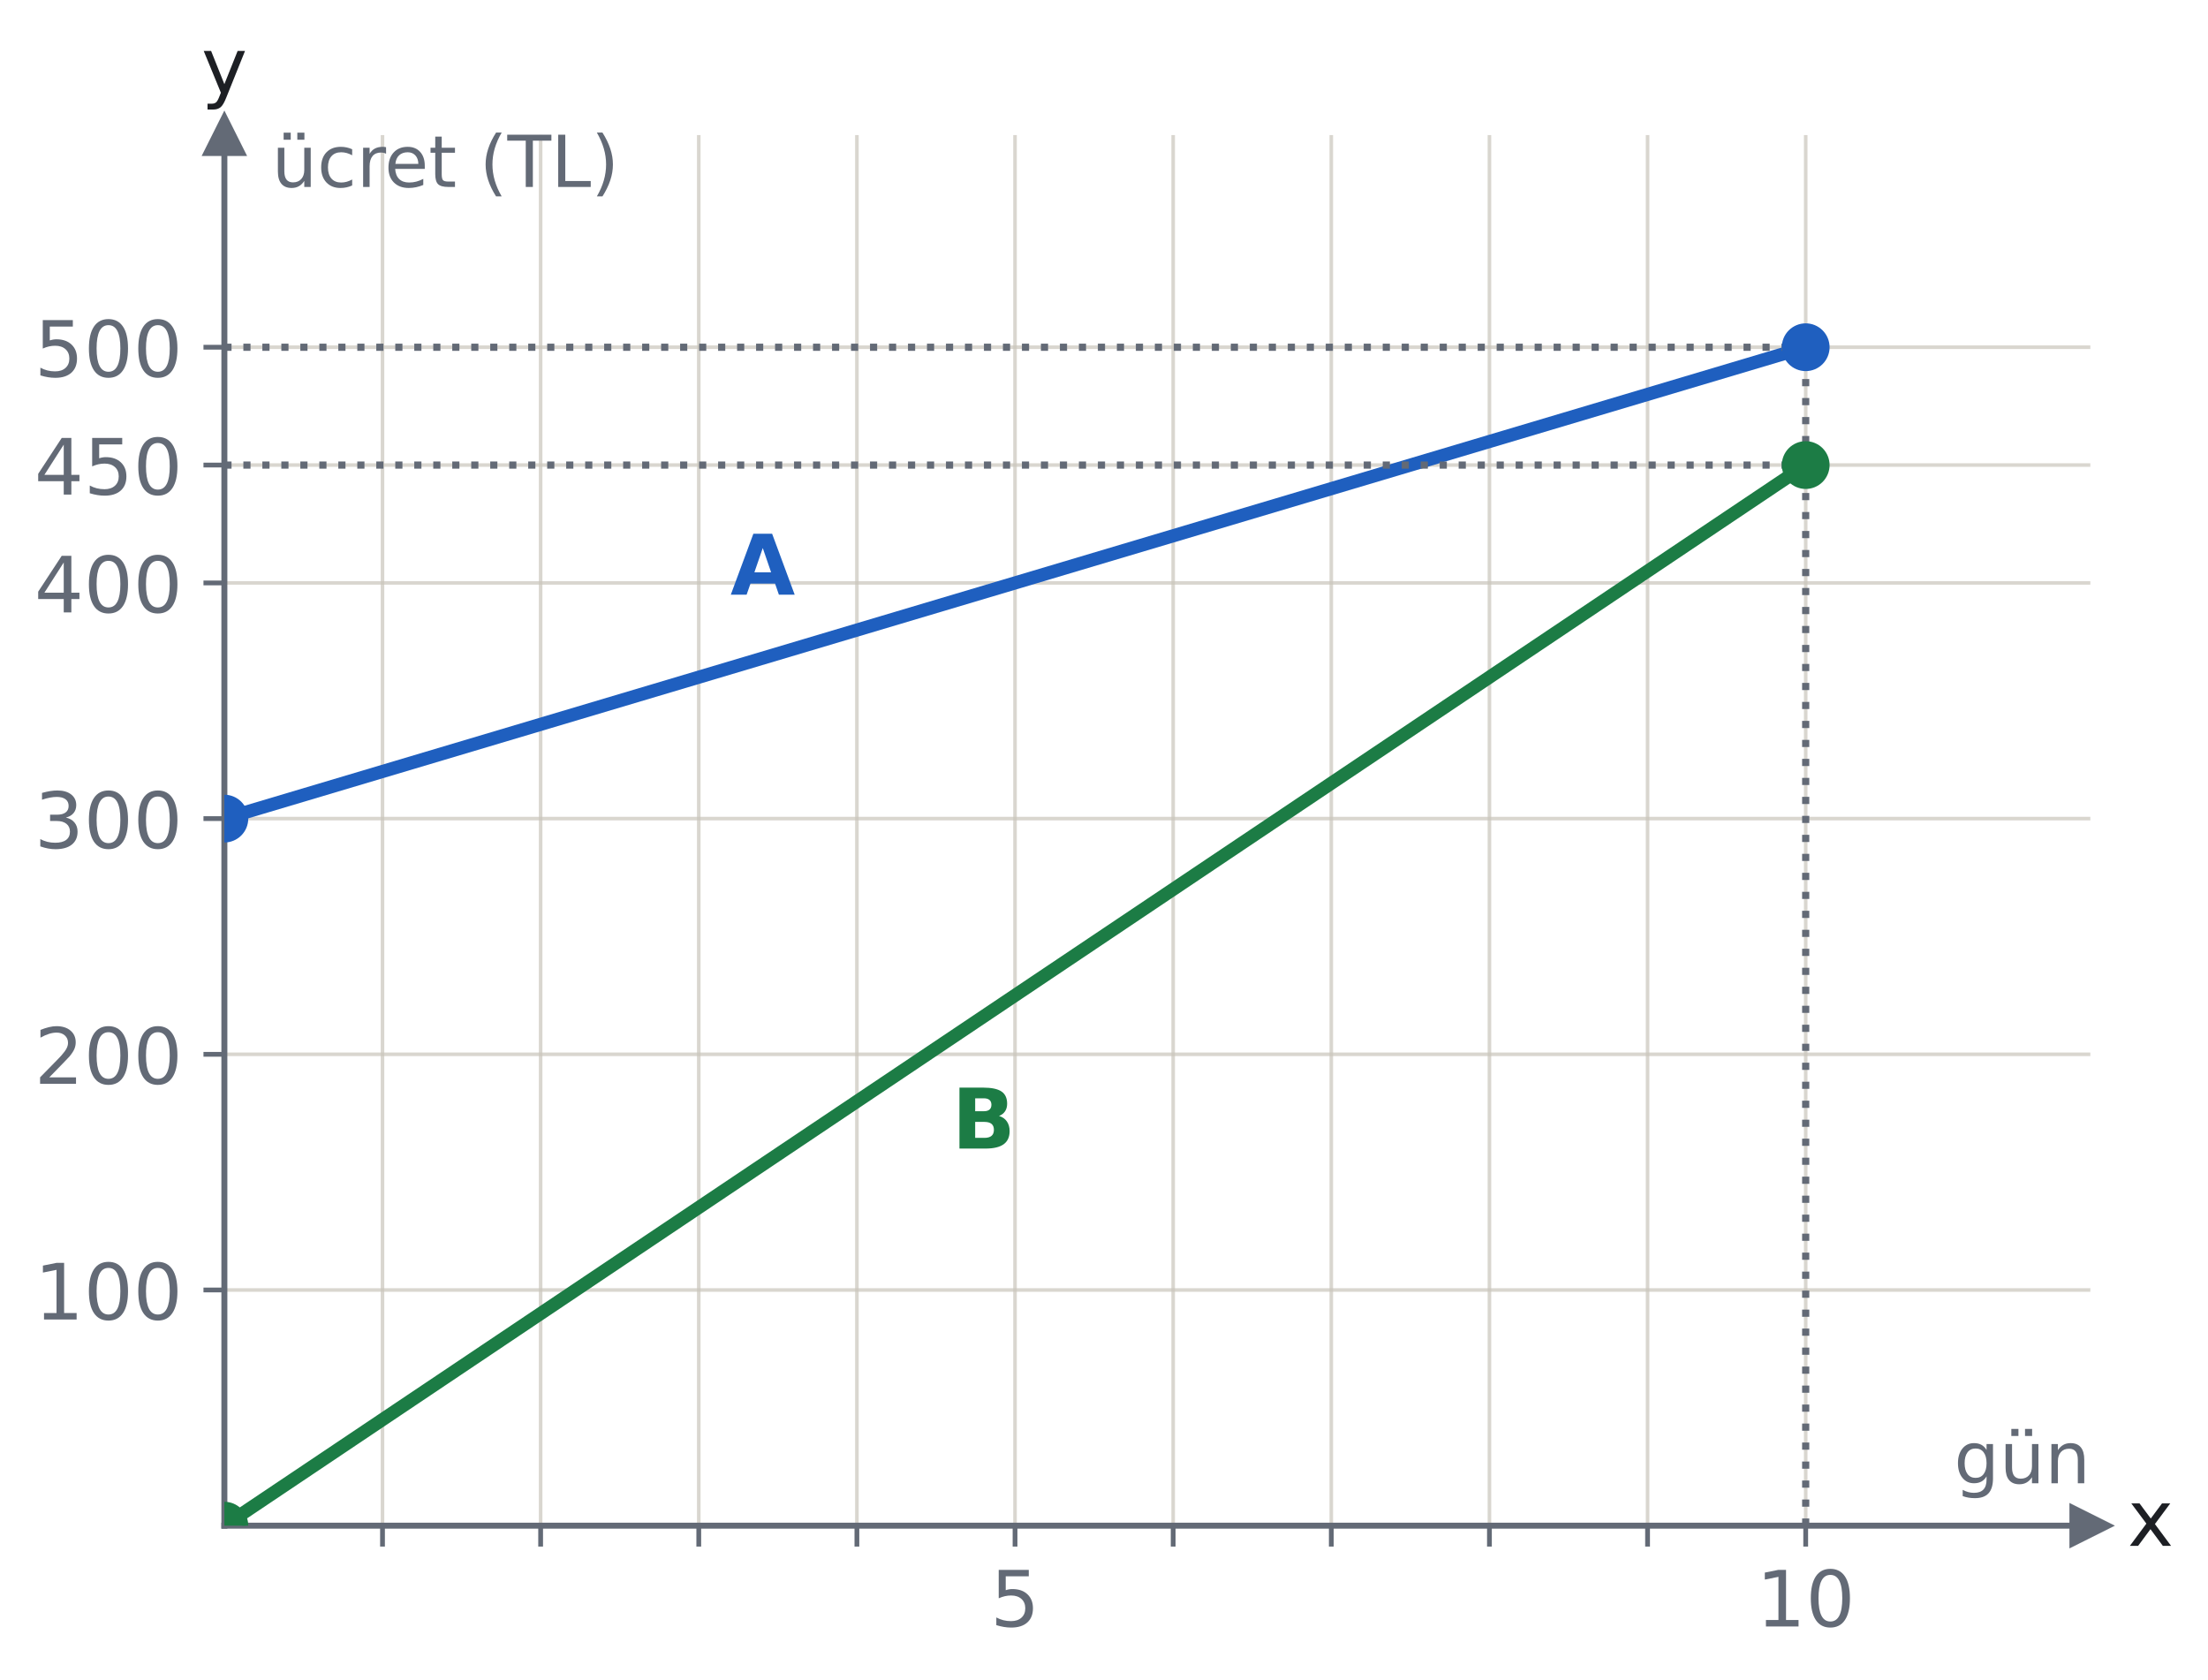
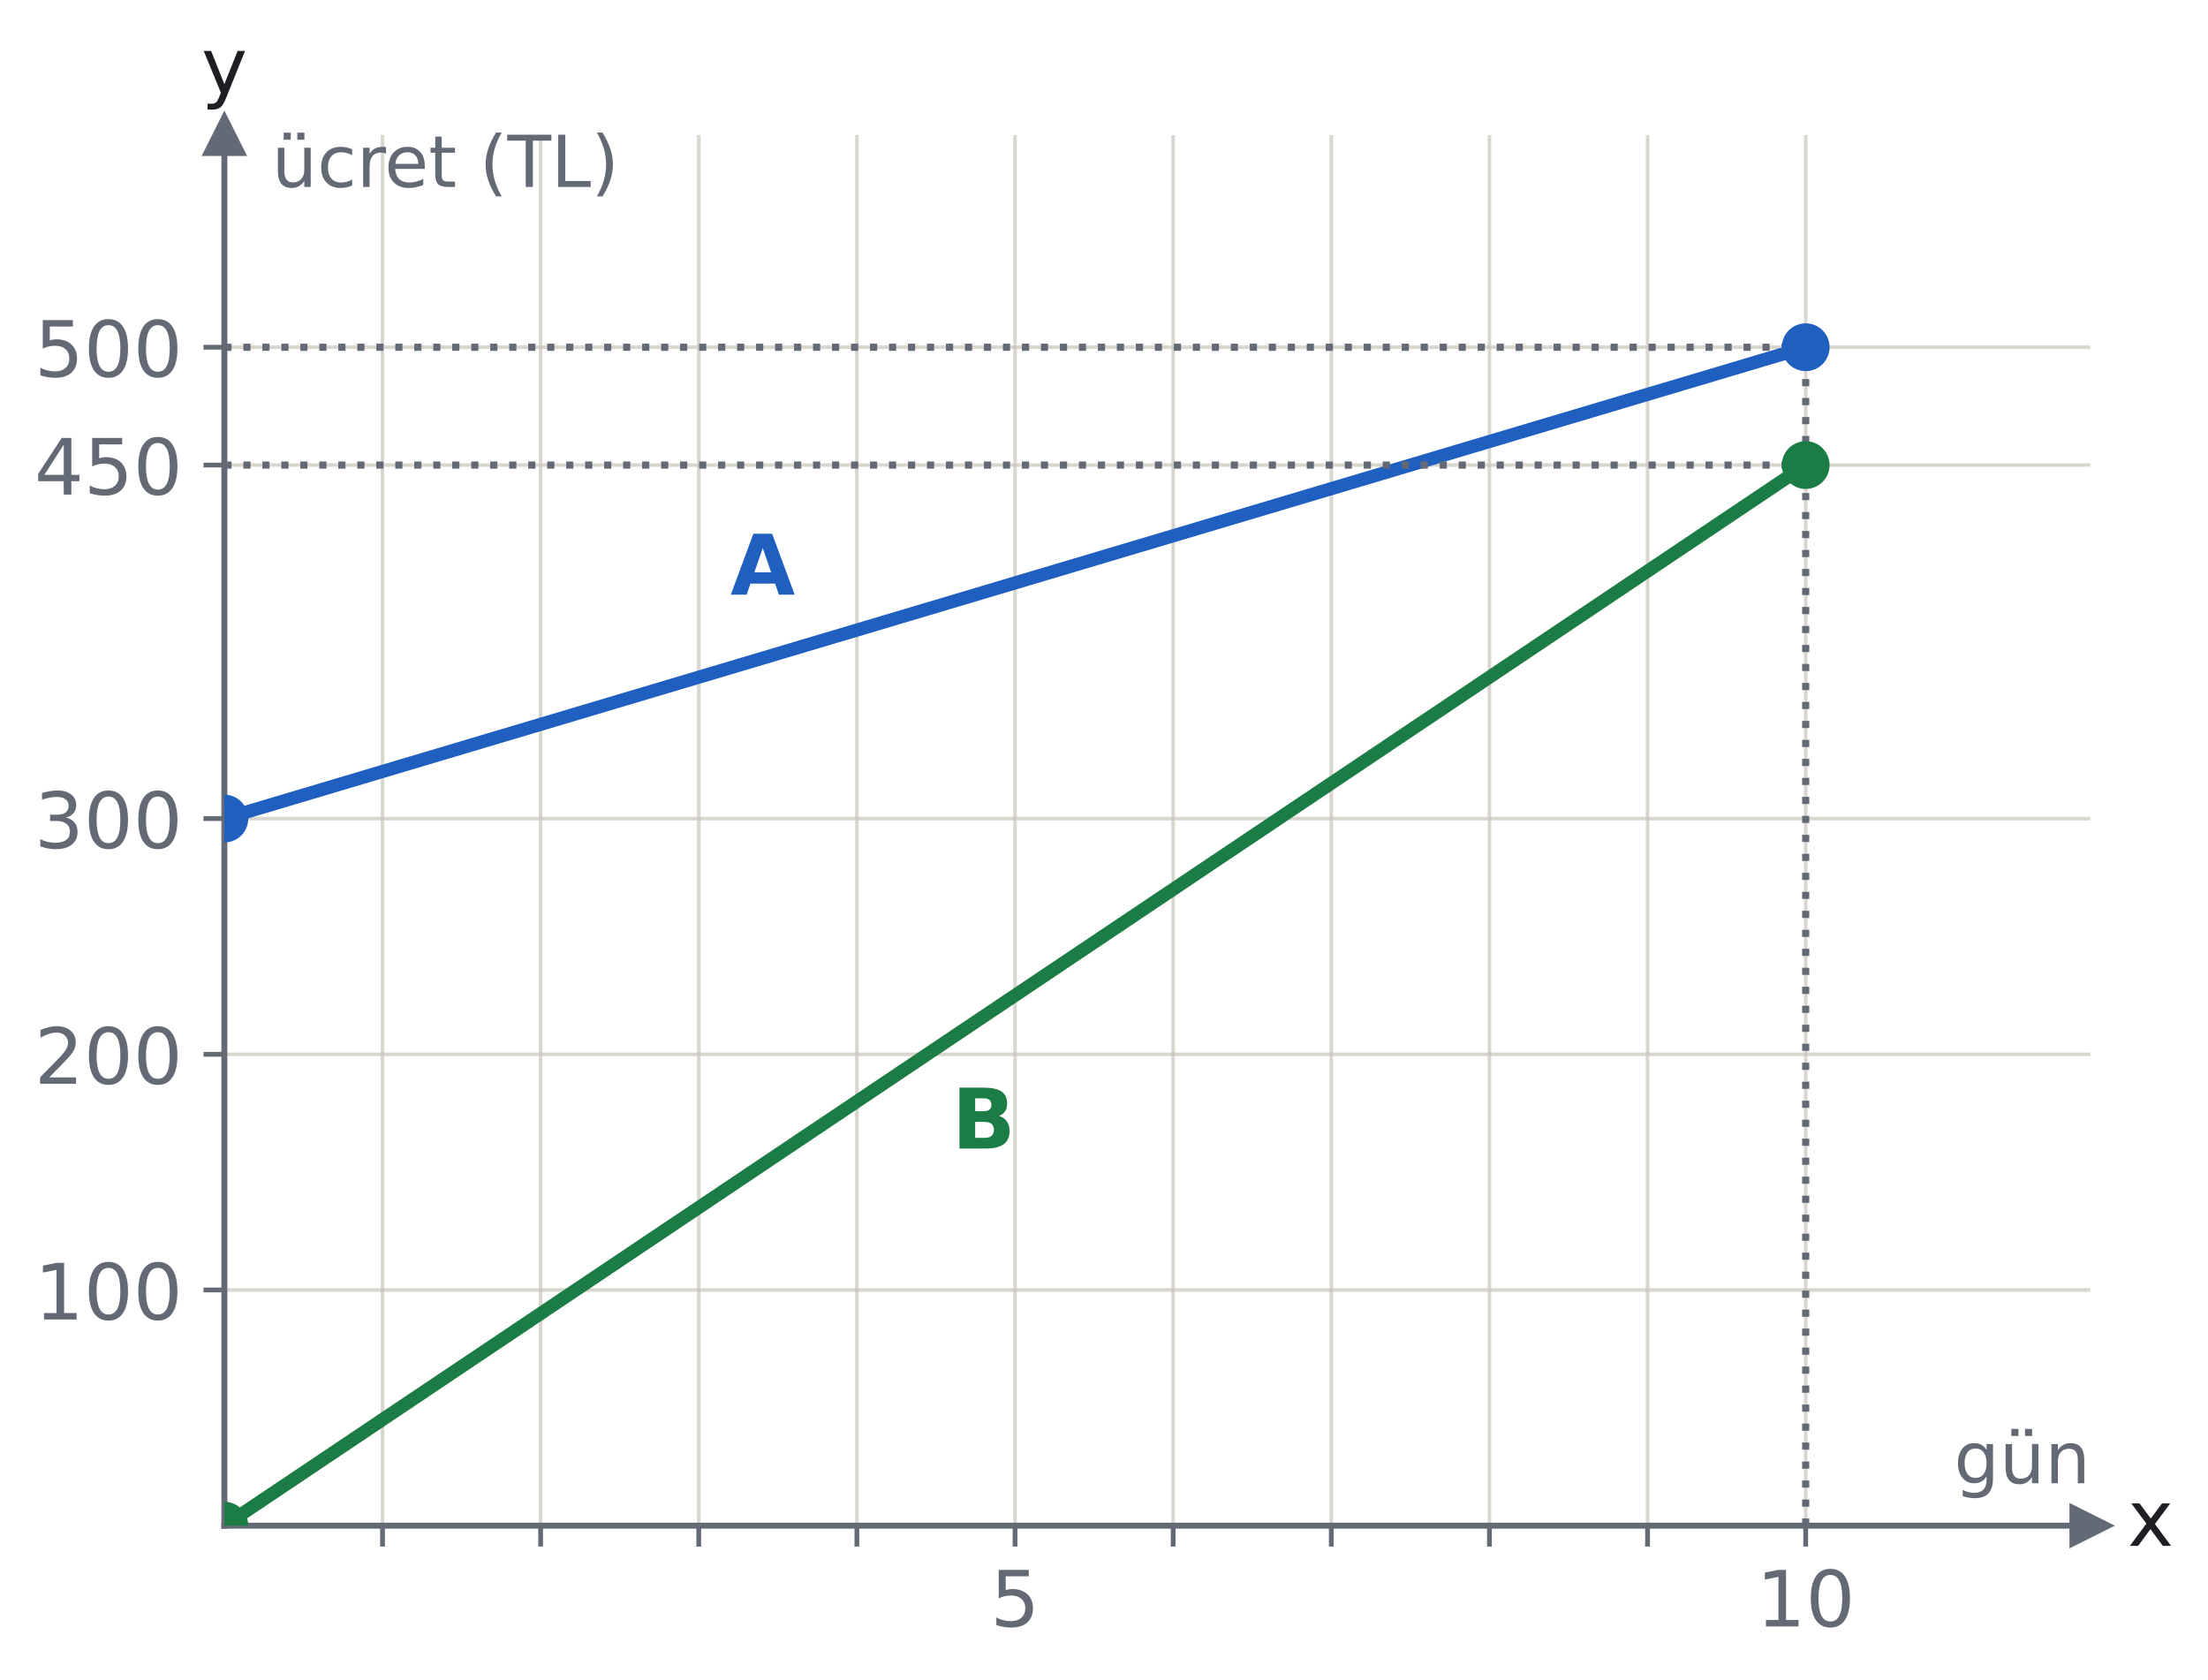
<svg xmlns="http://www.w3.org/2000/svg" xmlns:xlink="http://www.w3.org/1999/xlink" width="369.758pt" height="281.23pt" viewBox="0 0 369.758 281.23" version="1.1">
  <defs>
    <style type="text/css">*{stroke-linejoin: round; stroke-linecap: butt}</style>
  </defs>
  <g id="figure_1">
    <g id="patch_1">
      <path d="M 0 281.23  L 369.758 281.23  L 369.758 0  L 0 0  L 0 281.23  z " style="fill: none" />
    </g>
    <g id="axes_1">
      <g id="patch_2">
        <path d="M 37.574 255.47  L 350.054 255.47  L 350.054 22.622  L 37.574 22.622  L 37.574 255.47  z " style="fill: none" />
      </g>
      <g id="matplotlib.axis_1">
        <g id="xtick_1">
          <g id="line2d_1">
-             <path d="M 64.055 255.47  L 64.055 22.622  " clip-path="url(#p032a266c01)" style="fill: none; stroke: #c9c5bb; stroke-opacity: 0.7; stroke-width: 0.6; stroke-linecap: square" />
+             <path d="M 64.055 255.47  L 64.055 22.622  " clip-path="url(#p04662d0e5b)" style="fill: none; stroke: #c9c5bb; stroke-opacity: 0.7; stroke-width: 0.6; stroke-linecap: square" />
          </g>
          <g id="line2d_2">
            <defs>
-               <path id="mb844040882" d="M 0 0  L 0 3.5  " style="stroke: #636a76; stroke-width: 0.8" />
+               <path id="m82d783a732" d="M 0 0  L 0 3.5  " style="stroke: #636a76; stroke-width: 0.8" />
            </defs>
            <g>
-               <use xlink:href="#mb844040882" x="64.055" y="255.47" style="fill: #636a76; stroke: #636a76; stroke-width: 0.8" />
+               <use xlink:href="#m82d783a732" x="64.055" y="255.47" style="fill: #636a76; stroke: #636a76; stroke-width: 0.8" />
            </g>
          </g>
        </g>
        <g id="xtick_2">
          <g id="line2d_3">
-             <path d="M 90.536 255.47  L 90.536 22.622  " clip-path="url(#p032a266c01)" style="fill: none; stroke: #c9c5bb; stroke-opacity: 0.7; stroke-width: 0.6; stroke-linecap: square" />
+             <path d="M 90.536 255.47  L 90.536 22.622  " clip-path="url(#p04662d0e5b)" style="fill: none; stroke: #c9c5bb; stroke-opacity: 0.7; stroke-width: 0.6; stroke-linecap: square" />
          </g>
          <g id="line2d_4">
            <g>
-               <use xlink:href="#mb844040882" x="90.536" y="255.47" style="fill: #636a76; stroke: #636a76; stroke-width: 0.8" />
+               <use xlink:href="#m82d783a732" x="90.536" y="255.47" style="fill: #636a76; stroke: #636a76; stroke-width: 0.8" />
            </g>
          </g>
        </g>
        <g id="xtick_3">
          <g id="line2d_5">
-             <path d="M 117.018 255.47  L 117.018 22.622  " clip-path="url(#p032a266c01)" style="fill: none; stroke: #c9c5bb; stroke-opacity: 0.7; stroke-width: 0.6; stroke-linecap: square" />
+             <path d="M 117.018 255.47  L 117.018 22.622  " clip-path="url(#p04662d0e5b)" style="fill: none; stroke: #c9c5bb; stroke-opacity: 0.7; stroke-width: 0.6; stroke-linecap: square" />
          </g>
          <g id="line2d_6">
            <g>
-               <use xlink:href="#mb844040882" x="117.018" y="255.47" style="fill: #636a76; stroke: #636a76; stroke-width: 0.8" />
+               <use xlink:href="#m82d783a732" x="117.018" y="255.47" style="fill: #636a76; stroke: #636a76; stroke-width: 0.8" />
            </g>
          </g>
        </g>
        <g id="xtick_4">
          <g id="line2d_7">
-             <path d="M 143.499 255.47  L 143.499 22.622  " clip-path="url(#p032a266c01)" style="fill: none; stroke: #c9c5bb; stroke-opacity: 0.7; stroke-width: 0.6; stroke-linecap: square" />
+             <path d="M 143.499 255.47  L 143.499 22.622  " clip-path="url(#p04662d0e5b)" style="fill: none; stroke: #c9c5bb; stroke-opacity: 0.7; stroke-width: 0.6; stroke-linecap: square" />
          </g>
          <g id="line2d_8">
            <g>
-               <use xlink:href="#mb844040882" x="143.499" y="255.47" style="fill: #636a76; stroke: #636a76; stroke-width: 0.8" />
+               <use xlink:href="#m82d783a732" x="143.499" y="255.47" style="fill: #636a76; stroke: #636a76; stroke-width: 0.8" />
            </g>
          </g>
        </g>
        <g id="xtick_5">
          <g id="line2d_9">
-             <path d="M 169.981 255.47  L 169.981 22.622  " clip-path="url(#p032a266c01)" style="fill: none; stroke: #c9c5bb; stroke-opacity: 0.7; stroke-width: 0.6; stroke-linecap: square" />
+             <path d="M 169.981 255.47  L 169.981 22.622  " clip-path="url(#p04662d0e5b)" style="fill: none; stroke: #c9c5bb; stroke-opacity: 0.7; stroke-width: 0.6; stroke-linecap: square" />
          </g>
          <g id="line2d_10">
            <g>
-               <use xlink:href="#mb844040882" x="169.981" y="255.47" style="fill: #636a76; stroke: #636a76; stroke-width: 0.8" />
+               <use xlink:href="#m82d783a732" x="169.981" y="255.47" style="fill: #636a76; stroke: #636a76; stroke-width: 0.8" />
            </g>
          </g>
          <g id="text_1">
            <g style="fill: #636a76" transform="translate(165.8449 272.3473) scale(0.13 -0.13)">
              <defs>
                <path id="DejaVuSans-18" d="M 691 4666  L 3169 4666  L 3169 4134  L 1269 4134  L 1269 2991  Q 1406 3038 1543 3061  Q 1681 3084 1819 3084  Q 2600 3084 3056 2656  Q 3513 2228 3513 1497  Q 3513 744 3044 326  Q 2575 -91 1722 -91  Q 1428 -91 1123 -41  Q 819 9 494 109  L 494 744  Q 775 591 1075 516  Q 1375 441 1709 441  Q 2250 441 2565 725  Q 2881 1009 2881 1497  Q 2881 1984 2565 2268  Q 2250 2553 1709 2553  Q 1456 2553 1204 2497  Q 953 2441 691 2322  L 691 4666  z " transform="scale(0.015625)" />
              </defs>
              <use xlink:href="#DejaVuSans-18" />
            </g>
          </g>
        </g>
        <g id="xtick_6">
          <g id="line2d_11">
-             <path d="M 196.462 255.47  L 196.462 22.622  " clip-path="url(#p032a266c01)" style="fill: none; stroke: #c9c5bb; stroke-opacity: 0.7; stroke-width: 0.6; stroke-linecap: square" />
+             <path d="M 196.462 255.47  L 196.462 22.622  " clip-path="url(#p04662d0e5b)" style="fill: none; stroke: #c9c5bb; stroke-opacity: 0.7; stroke-width: 0.6; stroke-linecap: square" />
          </g>
          <g id="line2d_12">
            <g>
-               <use xlink:href="#mb844040882" x="196.462" y="255.47" style="fill: #636a76; stroke: #636a76; stroke-width: 0.8" />
+               <use xlink:href="#m82d783a732" x="196.462" y="255.47" style="fill: #636a76; stroke: #636a76; stroke-width: 0.8" />
            </g>
          </g>
        </g>
        <g id="xtick_7">
          <g id="line2d_13">
-             <path d="M 222.943 255.47  L 222.943 22.622  " clip-path="url(#p032a266c01)" style="fill: none; stroke: #c9c5bb; stroke-opacity: 0.7; stroke-width: 0.6; stroke-linecap: square" />
+             <path d="M 222.943 255.47  L 222.943 22.622  " clip-path="url(#p04662d0e5b)" style="fill: none; stroke: #c9c5bb; stroke-opacity: 0.7; stroke-width: 0.6; stroke-linecap: square" />
          </g>
          <g id="line2d_14">
            <g>
-               <use xlink:href="#mb844040882" x="222.943" y="255.47" style="fill: #636a76; stroke: #636a76; stroke-width: 0.8" />
+               <use xlink:href="#m82d783a732" x="222.943" y="255.47" style="fill: #636a76; stroke: #636a76; stroke-width: 0.8" />
            </g>
          </g>
        </g>
        <g id="xtick_8">
          <g id="line2d_15">
-             <path d="M 249.425 255.47  L 249.425 22.622  " clip-path="url(#p032a266c01)" style="fill: none; stroke: #c9c5bb; stroke-opacity: 0.7; stroke-width: 0.6; stroke-linecap: square" />
+             <path d="M 249.425 255.47  L 249.425 22.622  " clip-path="url(#p04662d0e5b)" style="fill: none; stroke: #c9c5bb; stroke-opacity: 0.7; stroke-width: 0.6; stroke-linecap: square" />
          </g>
          <g id="line2d_16">
            <g>
-               <use xlink:href="#mb844040882" x="249.425" y="255.47" style="fill: #636a76; stroke: #636a76; stroke-width: 0.8" />
+               <use xlink:href="#m82d783a732" x="249.425" y="255.47" style="fill: #636a76; stroke: #636a76; stroke-width: 0.8" />
            </g>
          </g>
        </g>
        <g id="xtick_9">
          <g id="line2d_17">
-             <path d="M 275.906 255.47  L 275.906 22.622  " clip-path="url(#p032a266c01)" style="fill: none; stroke: #c9c5bb; stroke-opacity: 0.7; stroke-width: 0.6; stroke-linecap: square" />
+             <path d="M 275.906 255.47  L 275.906 22.622  " clip-path="url(#p04662d0e5b)" style="fill: none; stroke: #c9c5bb; stroke-opacity: 0.7; stroke-width: 0.6; stroke-linecap: square" />
          </g>
          <g id="line2d_18">
            <g>
-               <use xlink:href="#mb844040882" x="275.906" y="255.47" style="fill: #636a76; stroke: #636a76; stroke-width: 0.8" />
+               <use xlink:href="#m82d783a732" x="275.906" y="255.47" style="fill: #636a76; stroke: #636a76; stroke-width: 0.8" />
            </g>
          </g>
        </g>
        <g id="xtick_10">
          <g id="line2d_19">
-             <path d="M 302.387 255.47  L 302.387 22.622  " clip-path="url(#p032a266c01)" style="fill: none; stroke: #c9c5bb; stroke-opacity: 0.7; stroke-width: 0.6; stroke-linecap: square" />
+             <path d="M 302.387 255.47  L 302.387 22.622  " clip-path="url(#p04662d0e5b)" style="fill: none; stroke: #c9c5bb; stroke-opacity: 0.7; stroke-width: 0.6; stroke-linecap: square" />
          </g>
          <g id="line2d_20">
            <g>
-               <use xlink:href="#mb844040882" x="302.387" y="255.47" style="fill: #636a76; stroke: #636a76; stroke-width: 0.8" />
+               <use xlink:href="#m82d783a732" x="302.387" y="255.47" style="fill: #636a76; stroke: #636a76; stroke-width: 0.8" />
            </g>
          </g>
          <g id="text_2">
            <g style="fill: #636a76" transform="translate(294.1161 272.3473) scale(0.13 -0.13)">
              <defs>
                <path id="DejaVuSans-14" d="M 794 531  L 1825 531  L 1825 4091  L 703 3866  L 703 4441  L 1819 4666  L 2450 4666  L 2450 531  L 3481 531  L 3481 0  L 794 0  L 794 531  z " transform="scale(0.015625)" />
                <path id="DejaVuSans-13" d="M 2034 4250  Q 1547 4250 1301 3770  Q 1056 3291 1056 2328  Q 1056 1369 1301 889  Q 1547 409 2034 409  Q 2525 409 2770 889  Q 3016 1369 3016 2328  Q 3016 3291 2770 3770  Q 2525 4250 2034 4250  z M 2034 4750  Q 2819 4750 3233 4129  Q 3647 3509 3647 2328  Q 3647 1150 3233 529  Q 2819 -91 2034 -91  Q 1250 -91 836 529  Q 422 1150 422 2328  Q 422 3509 836 4129  Q 1250 4750 2034 4750  z " transform="scale(0.015625)" />
              </defs>
              <use xlink:href="#DejaVuSans-14" />
              <use xlink:href="#DejaVuSans-13" transform="translate(63.625 0)" />
            </g>
          </g>
        </g>
      </g>
      <g id="matplotlib.axis_2">
        <g id="ytick_1">
          <g id="line2d_21">
-             <path d="M 37.574 216.005  L 350.054 216.005  " clip-path="url(#p032a266c01)" style="fill: none; stroke: #c9c5bb; stroke-opacity: 0.7; stroke-width: 0.6; stroke-linecap: square" />
+             <path d="M 37.574 216.005  L 350.054 216.005  " clip-path="url(#p04662d0e5b)" style="fill: none; stroke: #c9c5bb; stroke-opacity: 0.7; stroke-width: 0.6; stroke-linecap: square" />
          </g>
          <g id="line2d_22">
            <defs>
-               <path id="mce58b71521" d="M 0 0  L -3.5 0  " style="stroke: #636a76; stroke-width: 0.8" />
+               <path id="m54f4196170" d="M 0 0  L -3.5 0  " style="stroke: #636a76; stroke-width: 0.8" />
            </defs>
            <g>
-               <use xlink:href="#mce58b71521" x="37.574" y="216.005" style="fill: #636a76; stroke: #636a76; stroke-width: 0.8" />
+               <use xlink:href="#m54f4196170" x="37.574" y="216.005" style="fill: #636a76; stroke: #636a76; stroke-width: 0.8" />
            </g>
          </g>
          <g id="text_3">
            <g style="fill: #636a76" transform="translate(5.76 220.9431) scale(0.13 -0.13)">
              <use xlink:href="#DejaVuSans-14" />
              <use xlink:href="#DejaVuSans-13" transform="translate(63.625 0)" />
              <use xlink:href="#DejaVuSans-13" transform="translate(127.25 0)" />
            </g>
          </g>
        </g>
        <g id="ytick_2">
          <g id="line2d_23">
-             <path d="M 37.574 176.539  L 350.054 176.539  " clip-path="url(#p032a266c01)" style="fill: none; stroke: #c9c5bb; stroke-opacity: 0.7; stroke-width: 0.6; stroke-linecap: square" />
+             <path d="M 37.574 176.539  L 350.054 176.539  " clip-path="url(#p04662d0e5b)" style="fill: none; stroke: #c9c5bb; stroke-opacity: 0.7; stroke-width: 0.6; stroke-linecap: square" />
          </g>
          <g id="line2d_24">
            <g>
-               <use xlink:href="#mce58b71521" x="37.574" y="176.539" style="fill: #636a76; stroke: #636a76; stroke-width: 0.8" />
+               <use xlink:href="#m54f4196170" x="37.574" y="176.539" style="fill: #636a76; stroke: #636a76; stroke-width: 0.8" />
            </g>
          </g>
          <g id="text_4">
            <g style="fill: #636a76" transform="translate(5.76 181.4773) scale(0.13 -0.13)">
              <defs>
                <path id="DejaVuSans-15" d="M 1228 531  L 3431 531  L 3431 0  L 469 0  L 469 531  Q 828 903 1448 1529  Q 2069 2156 2228 2338  Q 2531 2678 2651 2914  Q 2772 3150 2772 3378  Q 2772 3750 2511 3984  Q 2250 4219 1831 4219  Q 1534 4219 1204 4116  Q 875 4013 500 3803  L 500 4441  Q 881 4594 1212 4672  Q 1544 4750 1819 4750  Q 2544 4750 2975 4387  Q 3406 4025 3406 3419  Q 3406 3131 3298 2873  Q 3191 2616 2906 2266  Q 2828 2175 2409 1742  Q 1991 1309 1228 531  z " transform="scale(0.015625)" />
              </defs>
              <use xlink:href="#DejaVuSans-15" />
              <use xlink:href="#DejaVuSans-13" transform="translate(63.625 0)" />
              <use xlink:href="#DejaVuSans-13" transform="translate(127.25 0)" />
            </g>
          </g>
        </g>
        <g id="ytick_3">
          <g id="line2d_25">
-             <path d="M 37.574 137.073  L 350.054 137.073  " clip-path="url(#p032a266c01)" style="fill: none; stroke: #c9c5bb; stroke-opacity: 0.7; stroke-width: 0.6; stroke-linecap: square" />
+             <path d="M 37.574 137.073  L 350.054 137.073  " clip-path="url(#p04662d0e5b)" style="fill: none; stroke: #c9c5bb; stroke-opacity: 0.7; stroke-width: 0.6; stroke-linecap: square" />
          </g>
          <g id="line2d_26">
            <g>
-               <use xlink:href="#mce58b71521" x="37.574" y="137.073" style="fill: #636a76; stroke: #636a76; stroke-width: 0.8" />
+               <use xlink:href="#m54f4196170" x="37.574" y="137.073" style="fill: #636a76; stroke: #636a76; stroke-width: 0.8" />
            </g>
          </g>
          <g id="text_5">
            <g style="fill: #636a76" transform="translate(5.76 142.0116) scale(0.13 -0.13)">
              <defs>
                <path id="DejaVuSans-16" d="M 2597 2516  Q 3050 2419 3304 2112  Q 3559 1806 3559 1356  Q 3559 666 3084 287  Q 2609 -91 1734 -91  Q 1441 -91 1130 -33  Q 819 25 488 141  L 488 750  Q 750 597 1062 519  Q 1375 441 1716 441  Q 2309 441 2620 675  Q 2931 909 2931 1356  Q 2931 1769 2642 2001  Q 2353 2234 1838 2234  L 1294 2234  L 1294 2753  L 1863 2753  Q 2328 2753 2575 2939  Q 2822 3125 2822 3475  Q 2822 3834 2567 4026  Q 2313 4219 1838 4219  Q 1578 4219 1281 4162  Q 984 4106 628 3988  L 628 4550  Q 988 4650 1302 4700  Q 1616 4750 1894 4750  Q 2613 4750 3031 4423  Q 3450 4097 3450 3541  Q 3450 3153 3228 2886  Q 3006 2619 2597 2516  z " transform="scale(0.015625)" />
              </defs>
              <use xlink:href="#DejaVuSans-16" />
              <use xlink:href="#DejaVuSans-13" transform="translate(63.625 0)" />
              <use xlink:href="#DejaVuSans-13" transform="translate(127.25 0)" />
            </g>
          </g>
        </g>
        <g id="ytick_4">
          <g id="line2d_27">
-             <path d="M 37.574 97.607  L 350.054 97.607  " clip-path="url(#p032a266c01)" style="fill: none; stroke: #c9c5bb; stroke-opacity: 0.7; stroke-width: 0.6; stroke-linecap: square" />
+             <path d="M 37.574 77.874  L 350.054 77.874  " clip-path="url(#p04662d0e5b)" style="fill: none; stroke: #c9c5bb; stroke-opacity: 0.7; stroke-width: 0.6; stroke-linecap: square" />
          </g>
          <g id="line2d_28">
            <g>
-               <use xlink:href="#mce58b71521" x="37.574" y="97.607" style="fill: #636a76; stroke: #636a76; stroke-width: 0.8" />
+               <use xlink:href="#m54f4196170" x="37.574" y="77.874" style="fill: #636a76; stroke: #636a76; stroke-width: 0.8" />
            </g>
          </g>
          <g id="text_6">
-             <g style="fill: #636a76" transform="translate(5.76 102.5458) scale(0.13 -0.13)">
+             <g style="fill: #636a76" transform="translate(5.76 82.81294) scale(0.13 -0.13)">
              <defs>
                <path id="DejaVuSans-17" d="M 2419 4116  L 825 1625  L 2419 1625  L 2419 4116  z M 2253 4666  L 3047 4666  L 3047 1625  L 3713 1625  L 3713 1100  L 3047 1100  L 3047 0  L 2419 0  L 2419 1100  L 313 1100  L 313 1709  L 2253 4666  z " transform="scale(0.015625)" />
              </defs>
              <use xlink:href="#DejaVuSans-17" />
-               <use xlink:href="#DejaVuSans-13" transform="translate(63.625 0)" />
+               <use xlink:href="#DejaVuSans-18" transform="translate(63.625 0)" />
              <use xlink:href="#DejaVuSans-13" transform="translate(127.25 0)" />
            </g>
          </g>
        </g>
        <g id="ytick_5">
          <g id="line2d_29">
-             <path d="M 37.574 77.874  L 350.054 77.874  " clip-path="url(#p032a266c01)" style="fill: none; stroke: #c9c5bb; stroke-opacity: 0.7; stroke-width: 0.6; stroke-linecap: square" />
+             <path d="M 37.574 58.142  L 350.054 58.142  " clip-path="url(#p04662d0e5b)" style="fill: none; stroke: #c9c5bb; stroke-opacity: 0.7; stroke-width: 0.6; stroke-linecap: square" />
          </g>
          <g id="line2d_30">
            <g>
-               <use xlink:href="#mce58b71521" x="37.574" y="77.874" style="fill: #636a76; stroke: #636a76; stroke-width: 0.8" />
+               <use xlink:href="#m54f4196170" x="37.574" y="58.142" style="fill: #636a76; stroke: #636a76; stroke-width: 0.8" />
            </g>
          </g>
          <g id="text_7">
-             <g style="fill: #636a76" transform="translate(5.76 82.81294) scale(0.13 -0.13)">
-               <use xlink:href="#DejaVuSans-17" />
-               <use xlink:href="#DejaVuSans-18" transform="translate(63.625 0)" />
-               <use xlink:href="#DejaVuSans-13" transform="translate(127.25 0)" />
-             </g>
-           </g>
-         </g>
-         <g id="ytick_6">
-           <g id="line2d_31">
-             <path d="M 37.574 58.142  L 350.054 58.142  " clip-path="url(#p032a266c01)" style="fill: none; stroke: #c9c5bb; stroke-opacity: 0.7; stroke-width: 0.6; stroke-linecap: square" />
-           </g>
-           <g id="line2d_32">
-             <g>
-               <use xlink:href="#mce58b71521" x="37.574" y="58.142" style="fill: #636a76; stroke: #636a76; stroke-width: 0.8" />
-             </g>
-           </g>
-           <g id="text_8">
            <g style="fill: #636a76" transform="translate(5.76 63.08006) scale(0.13 -0.13)">
              <use xlink:href="#DejaVuSans-18" />
              <use xlink:href="#DejaVuSans-13" transform="translate(63.625 0)" />
              <use xlink:href="#DejaVuSans-13" transform="translate(127.25 0)" />
            </g>
          </g>
        </g>
      </g>
-       <g id="line2d_33">
+       <g id="line2d_31">
        <defs>
-           <path id="m48ffcdcad2" d="M 3 0  L -3 -3  L -3 3  z " style="stroke: #636a76; stroke-linejoin: miter" />
+           <path id="m7752a9da0f" d="M 3 0  L -3 -3  L -3 3  z " style="stroke: #636a76; stroke-linejoin: miter" />
        </defs>
        <g>
-           <use xlink:href="#m48ffcdcad2" x="350.054" y="255.47" style="fill: #636a76; stroke: #636a76; stroke-linejoin: miter" />
-         </g>
-       </g>
-       <g id="line2d_34">
+           <use xlink:href="#m7752a9da0f" x="350.054" y="255.47" style="fill: #636a76; stroke: #636a76; stroke-linejoin: miter" />
+         </g>
+       </g>
+       <g id="line2d_32">
        <defs>
-           <path id="mc68cc42063" d="M 0 -3  L -3 3  L 3 3  z " style="stroke: #636a76; stroke-linejoin: miter" />
+           <path id="m05f56104e0" d="M 0 -3  L -3 3  L 3 3  z " style="stroke: #636a76; stroke-linejoin: miter" />
        </defs>
        <g>
-           <use xlink:href="#mc68cc42063" x="37.574" y="22.622" style="fill: #636a76; stroke: #636a76; stroke-linejoin: miter" />
-         </g>
+           <use xlink:href="#m05f56104e0" x="37.574" y="22.622" style="fill: #636a76; stroke: #636a76; stroke-linejoin: miter" />
+         </g>
+       </g>
+       <g id="line2d_33">
+         <path d="M 37.574 137.073  L 302.387 58.142  " clip-path="url(#p04662d0e5b)" style="fill: none; stroke: #1f5fbf; stroke-width: 2.2; stroke-linecap: square" />
+       </g>
+       <g id="line2d_34">
+         <path d="M 37.574 255.47  L 302.387 77.874  " clip-path="url(#p04662d0e5b)" style="fill: none; stroke: #1c7c45; stroke-width: 2.2; stroke-linecap: square" />
      </g>
      <g id="line2d_35">
-         <path d="M 37.574 137.073  L 302.387 58.142  " clip-path="url(#p032a266c01)" style="fill: none; stroke: #1f5fbf; stroke-width: 2.2; stroke-linecap: square" />
+         <path d="M 37.574 77.874  L 302.387 77.874  " clip-path="url(#p04662d0e5b)" style="fill: none; stroke-dasharray: 1.2,1.98; stroke-dashoffset: 0; stroke: #636a76; stroke-width: 1.2" />
      </g>
      <g id="line2d_36">
-         <path d="M 37.574 255.47  L 302.387 77.874  " clip-path="url(#p032a266c01)" style="fill: none; stroke: #1c7c45; stroke-width: 2.2; stroke-linecap: square" />
+         <path d="M 37.574 58.142  L 302.387 58.142  " clip-path="url(#p04662d0e5b)" style="fill: none; stroke-dasharray: 1.2,1.98; stroke-dashoffset: 0; stroke: #636a76; stroke-width: 1.2" />
      </g>
      <g id="line2d_37">
-         <path d="M 37.574 77.874  L 302.387 77.874  " clip-path="url(#p032a266c01)" style="fill: none; stroke-dasharray: 1.2,1.98; stroke-dashoffset: 0; stroke: #636a76; stroke-width: 1.2" />
-       </g>
-       <g id="line2d_38">
-         <path d="M 37.574 58.142  L 302.387 58.142  " clip-path="url(#p032a266c01)" style="fill: none; stroke-dasharray: 1.2,1.98; stroke-dashoffset: 0; stroke: #636a76; stroke-width: 1.2" />
-       </g>
-       <g id="line2d_39">
-         <path d="M 302.387 255.47  L 302.387 58.142  " clip-path="url(#p032a266c01)" style="fill: none; stroke-dasharray: 1.2,1.98; stroke-dashoffset: 0; stroke: #636a76; stroke-width: 1.2" />
+         <path d="M 302.387 255.47  L 302.387 58.142  " clip-path="url(#p04662d0e5b)" style="fill: none; stroke-dasharray: 1.2,1.98; stroke-dashoffset: 0; stroke: #636a76; stroke-width: 1.2" />
      </g>
      <g id="patch_3">
        <path d="M 37.574 255.47  L 37.574 22.622  " style="fill: none; stroke: #636a76; stroke-linejoin: miter; stroke-linecap: square" />
      </g>
      <g id="patch_4">
        <path d="M 37.574 255.47  L 350.054 255.47  " style="fill: none; stroke: #636a76; stroke-linejoin: miter; stroke-linecap: square" />
      </g>
+       <g id="text_8">
+         <g style="fill: #1d1f24" transform="translate(356.3034 258.8473) scale(0.13 -0.13)">
+           <defs>
+             <path id="DejaVuSans-5b" d="M 3513 3500  L 2247 1797  L 3578 0  L 2900 0  L 1881 1375  L 863 0  L 184 0  L 1544 1831  L 300 3500  L 978 3500  L 1906 2253  L 2834 3500  L 3513 3500  z " transform="scale(0.015625)" />
+           </defs>
+           <use xlink:href="#DejaVuSans-5b" />
+         </g>
+       </g>
      <g id="text_9">
-         <g style="fill: #1d1f24" transform="translate(356.3034 258.8473) scale(0.13 -0.13)">
-           <defs>
-             <path id="DejaVuSans-5b" d="M 3513 3500  L 2247 1797  L 3578 0  L 2900 0  L 1881 1375  L 863 0  L 184 0  L 1544 1831  L 300 3500  L 978 3500  L 1906 2253  L 2834 3500  L 3513 3500  z " transform="scale(0.015625)" />
-           </defs>
-           <use xlink:href="#DejaVuSans-5b" />
+         <g style="fill: #1d1f24" transform="translate(33.72656 15.63695) scale(0.13 -0.13)">
+           <defs>
+             <path id="DejaVuSans-5c" d="M 2059 -325  Q 1816 -950 1584 -1140  Q 1353 -1331 966 -1331  L 506 -1331  L 506 -850  L 844 -850  Q 1081 -850 1212 -737  Q 1344 -625 1503 -206  L 1606 56  L 191 3500  L 800 3500  L 1894 763  L 2988 3500  L 3597 3500  L 2059 -325  z " transform="scale(0.015625)" />
+           </defs>
+           <use xlink:href="#DejaVuSans-5c" />
        </g>
      </g>
      <g id="text_10">
-         <g style="fill: #1d1f24" transform="translate(33.72656 15.63695) scale(0.13 -0.13)">
-           <defs>
-             <path id="DejaVuSans-5c" d="M 2059 -325  Q 1816 -950 1584 -1140  Q 1353 -1331 966 -1331  L 506 -1331  L 506 -850  L 844 -850  Q 1081 -850 1212 -737  Q 1344 -625 1503 -206  L 1606 56  L 191 3500  L 800 3500  L 1894 763  L 2988 3500  L 3597 3500  L 2059 -325  z " transform="scale(0.015625)" />
-           </defs>
-           <use xlink:href="#DejaVuSans-5c" />
+         <g style="fill: #1f5fbf" transform="translate(122.3141 99.58063) scale(0.14 -0.14)">
+           <defs>
+             <path id="DejaVuSans-Bold-24" d="M 3419 850  L 1538 850  L 1241 0  L 31 0  L 1759 4666  L 3194 4666  L 4922 0  L 3713 0  L 3419 850  z M 1838 1716  L 3116 1716  L 2478 3572  L 1838 1716  z " transform="scale(0.015625)" />
+           </defs>
+           <use xlink:href="#DejaVuSans-Bold-24" />
        </g>
      </g>
      <g id="text_11">
-         <g style="fill: #1f5fbf" transform="translate(122.3141 99.58063) scale(0.14 -0.14)">
-           <defs>
-             <path id="DejaVuSans-Bold-24" d="M 3419 850  L 1538 850  L 1241 0  L 31 0  L 1759 4666  L 3194 4666  L 4922 0  L 3713 0  L 3419 850  z M 1838 1716  L 3116 1716  L 2478 3572  L 1838 1716  z " transform="scale(0.015625)" />
-           </defs>
-           <use xlink:href="#DejaVuSans-Bold-24" />
+         <g style="fill: #1c7c45" transform="translate(159.388 192.3252) scale(0.14 -0.14)">
+           <defs>
+             <path id="DejaVuSans-Bold-25" d="M 2456 2859  Q 2741 2859 2887 2984  Q 3034 3109 3034 3353  Q 3034 3594 2887 3720  Q 2741 3847 2456 3847  L 1791 3847  L 1791 2859  L 2456 2859  z M 2497 819  Q 2859 819 3042 972  Q 3225 1125 3225 1434  Q 3225 1738 3044 1889  Q 2863 2041 2497 2041  L 1791 2041  L 1791 819  L 2497 819  z M 3616 2497  Q 4003 2384 4215 2081  Q 4428 1778 4428 1338  Q 4428 663 3972 331  Q 3516 0 2584 0  L 588 0  L 588 4666  L 2394 4666  Q 3366 4666 3802 4372  Q 4238 4078 4238 3431  Q 4238 3091 4078 2852  Q 3919 2613 3616 2497  z " transform="scale(0.015625)" />
+           </defs>
+           <use xlink:href="#DejaVuSans-Bold-25" />
        </g>
      </g>
      <g id="text_12">
-         <g style="fill: #1c7c45" transform="translate(159.388 192.3252) scale(0.14 -0.14)">
-           <defs>
-             <path id="DejaVuSans-Bold-25" d="M 2456 2859  Q 2741 2859 2887 2984  Q 3034 3109 3034 3353  Q 3034 3594 2887 3720  Q 2741 3847 2456 3847  L 1791 3847  L 1791 2859  L 2456 2859  z M 2497 819  Q 2859 819 3042 972  Q 3225 1125 3225 1434  Q 3225 1738 3044 1889  Q 2863 2041 2497 2041  L 1791 2041  L 1791 819  L 2497 819  z M 3616 2497  Q 4003 2384 4215 2081  Q 4428 1778 4428 1338  Q 4428 663 3972 331  Q 3516 0 2584 0  L 588 0  L 588 4666  L 2394 4666  Q 3366 4666 3802 4372  Q 4238 4078 4238 3431  Q 4238 3091 4078 2852  Q 3919 2613 3616 2497  z " transform="scale(0.015625)" />
-           </defs>
-           <use xlink:href="#DejaVuSans-Bold-25" />
-         </g>
-       </g>
-       <g id="text_13">
        <g style="fill: #636a76" transform="translate(327.2256 248.3666) scale(0.12 -0.12)">
          <defs>
            <path id="DejaVuSans-4a" d="M 2906 1791  Q 2906 2416 2648 2759  Q 2391 3103 1925 3103  Q 1463 3103 1205 2759  Q 947 2416 947 1791  Q 947 1169 1205 825  Q 1463 481 1925 481  Q 2391 481 2648 825  Q 2906 1169 2906 1791  z M 3481 434  Q 3481 -459 3084 -895  Q 2688 -1331 1869 -1331  Q 1566 -1331 1297 -1286  Q 1028 -1241 775 -1147  L 775 -588  Q 1028 -725 1275 -790  Q 1522 -856 1778 -856  Q 2344 -856 2625 -561  Q 2906 -266 2906 331  L 2906 616  Q 2728 306 2450 153  Q 2172 0 1784 0  Q 1141 0 747 490  Q 353 981 353 1791  Q 353 2603 747 3093  Q 1141 3584 1784 3584  Q 2172 3584 2450 3431  Q 2728 3278 2906 2969  L 2906 3500  L 3481 3500  L 3481 434  z " transform="scale(0.015625)" />
            <path id="DejaVuSans-be" d="M 544 1381  L 544 3500  L 1119 3500  L 1119 1403  Q 1119 906 1312 657  Q 1506 409 1894 409  Q 2359 409 2629 706  Q 2900 1003 2900 1516  L 2900 3500  L 3475 3500  L 3475 0  L 2900 0  L 2900 538  Q 2691 219 2414 64  Q 2138 -91 1772 -91  Q 1169 -91 856 284  Q 544 659 544 1381  z M 1991 3584  L 1991 3584  z M 2278 4850  L 2912 4850  L 2912 4219  L 2278 4219  L 2278 4850  z M 1056 4850  L 1690 4850  L 1690 4219  L 1056 4219  L 1056 4850  z " transform="scale(0.015625)" />
            <path id="DejaVuSans-51" d="M 3513 2113  L 3513 0  L 2938 0  L 2938 2094  Q 2938 2591 2744 2837  Q 2550 3084 2163 3084  Q 1697 3084 1428 2787  Q 1159 2491 1159 1978  L 1159 0  L 581 0  L 581 3500  L 1159 3500  L 1159 2956  Q 1366 3272 1645 3428  Q 1925 3584 2291 3584  Q 2894 3584 3203 3211  Q 3513 2838 3513 2113  z " transform="scale(0.015625)" />
          </defs>
          <use xlink:href="#DejaVuSans-4a" />
          <use xlink:href="#DejaVuSans-be" transform="translate(63.48438 0)" />
          <use xlink:href="#DejaVuSans-51" transform="translate(126.8594 0)" />
        </g>
      </g>
-       <g id="text_14">
+       <g id="text_13">
        <g style="fill: #636a76" transform="translate(45.51816 31.30486) scale(0.12 -0.12)">
          <defs>
            <path id="DejaVuSans-46" d="M 3122 3366  L 3122 2828  Q 2878 2963 2633 3030  Q 2388 3097 2138 3097  Q 1578 3097 1268 2742  Q 959 2388 959 1747  Q 959 1106 1268 751  Q 1578 397 2138 397  Q 2388 397 2633 464  Q 2878 531 3122 666  L 3122 134  Q 2881 22 2623 -34  Q 2366 -91 2075 -91  Q 1284 -91 818 406  Q 353 903 353 1747  Q 353 2603 823 3093  Q 1294 3584 2113 3584  Q 2378 3584 2631 3529  Q 2884 3475 3122 3366  z " transform="scale(0.015625)" />
            <path id="DejaVuSans-55" d="M 2631 2963  Q 2534 3019 2420 3045  Q 2306 3072 2169 3072  Q 1681 3072 1420 2755  Q 1159 2438 1159 1844  L 1159 0  L 581 0  L 581 3500  L 1159 3500  L 1159 2956  Q 1341 3275 1631 3429  Q 1922 3584 2338 3584  Q 2397 3584 2469 3576  Q 2541 3569 2628 3553  L 2631 2963  z " transform="scale(0.015625)" />
            <path id="DejaVuSans-48" d="M 3597 1894  L 3597 1613  L 953 1613  Q 991 1019 1311 708  Q 1631 397 2203 397  Q 2534 397 2845 478  Q 3156 559 3463 722  L 3463 178  Q 3153 47 2828 -22  Q 2503 -91 2169 -91  Q 1331 -91 842 396  Q 353 884 353 1716  Q 353 2575 817 3079  Q 1281 3584 2069 3584  Q 2775 3584 3186 3129  Q 3597 2675 3597 1894  z M 3022 2063  Q 3016 2534 2758 2815  Q 2500 3097 2075 3097  Q 1594 3097 1305 2825  Q 1016 2553 972 2059  L 3022 2063  z " transform="scale(0.015625)" />
            <path id="DejaVuSans-57" d="M 1172 4494  L 1172 3500  L 2356 3500  L 2356 3053  L 1172 3053  L 1172 1153  Q 1172 725 1289 603  Q 1406 481 1766 481  L 2356 481  L 2356 0  L 1766 0  Q 1100 0 847 248  Q 594 497 594 1153  L 594 3053  L 172 3053  L 172 3500  L 594 3500  L 594 4494  L 1172 4494  z " transform="scale(0.015625)" />
            <path id="DejaVuSans-3" transform="scale(0.015625)" />
            <path id="DejaVuSans-b" d="M 1984 4856  Q 1566 4138 1362 3434  Q 1159 2731 1159 2009  Q 1159 1288 1364 580  Q 1569 -128 1984 -844  L 1484 -844  Q 1016 -109 783 600  Q 550 1309 550 2009  Q 550 2706 781 3412  Q 1013 4119 1484 4856  L 1984 4856  z " transform="scale(0.015625)" />
            <path id="DejaVuSans-37" d="M -19 4666  L 3928 4666  L 3928 4134  L 2272 4134  L 2272 0  L 1638 0  L 1638 4134  L -19 4134  L -19 4666  z " transform="scale(0.015625)" />
            <path id="DejaVuSans-2f" d="M 628 4666  L 1259 4666  L 1259 531  L 3531 531  L 3531 0  L 628 0  L 628 4666  z " transform="scale(0.015625)" />
            <path id="DejaVuSans-c" d="M 513 4856  L 1013 4856  Q 1481 4119 1714 3412  Q 1947 2706 1947 2009  Q 1947 1309 1714 600  Q 1481 -109 1013 -844  L 513 -844  Q 928 -128 1133 580  Q 1338 1288 1338 2009  Q 1338 2731 1133 3434  Q 928 4138 513 4856  z " transform="scale(0.015625)" />
          </defs>
          <use xlink:href="#DejaVuSans-be" />
          <use xlink:href="#DejaVuSans-46" transform="translate(63.375 0)" />
          <use xlink:href="#DejaVuSans-55" transform="translate(118.3594 0)" />
          <use xlink:href="#DejaVuSans-48" transform="translate(157.2656 0)" />
          <use xlink:href="#DejaVuSans-57" transform="translate(218.7969 0)" />
          <use xlink:href="#DejaVuSans-3" transform="translate(258 0)" />
          <use xlink:href="#DejaVuSans-b" transform="translate(289.7812 0)" />
          <use xlink:href="#DejaVuSans-37" transform="translate(328.7969 0)" />
          <use xlink:href="#DejaVuSans-2f" transform="translate(389.875 0)" />
          <use xlink:href="#DejaVuSans-c" transform="translate(445.5938 0)" />
        </g>
      </g>
+       <g id="line2d_38">
+         <defs>
+           <path id="m5b20738c7f" d="M 0 3.5  C 0.928 3.5 1.819 3.131 2.475 2.475  C 3.131 1.819 3.5 0.928 3.5 0  C 3.5 -0.928 3.131 -1.819 2.475 -2.475  C 1.819 -3.131 0.928 -3.5 0 -3.5  C -0.928 -3.5 -1.819 -3.131 -2.475 -2.475  C -3.131 -1.819 -3.5 -0.928 -3.5 0  C -3.5 0.928 -3.131 1.819 -2.475 2.475  C -1.819 3.131 -0.928 3.5 0 3.5  z " style="stroke: #1f5fbf" />
+         </defs>
+         <g clip-path="url(#p04662d0e5b)">
+           <use xlink:href="#m5b20738c7f" x="37.574" y="137.073" style="fill: #1f5fbf; stroke: #1f5fbf" />
+         </g>
+       </g>
+       <g id="line2d_39">
+         <g clip-path="url(#p04662d0e5b)">
+           <use xlink:href="#m5b20738c7f" x="302.387" y="58.142" style="fill: #1f5fbf; stroke: #1f5fbf" />
+         </g>
+       </g>
      <g id="line2d_40">
        <defs>
-           <path id="m2dde52b05d" d="M 0 3.5  C 0.928 3.5 1.819 3.131 2.475 2.475  C 3.131 1.819 3.5 0.928 3.5 0  C 3.5 -0.928 3.131 -1.819 2.475 -2.475  C 1.819 -3.131 0.928 -3.5 0 -3.5  C -0.928 -3.5 -1.819 -3.131 -2.475 -2.475  C -3.131 -1.819 -3.5 -0.928 -3.5 0  C -3.5 0.928 -3.131 1.819 -2.475 2.475  C -1.819 3.131 -0.928 3.5 0 3.5  z " style="stroke: #1f5fbf" />
+           <path id="m6198b02696" d="M 0 3.5  C 0.928 3.5 1.819 3.131 2.475 2.475  C 3.131 1.819 3.5 0.928 3.5 0  C 3.5 -0.928 3.131 -1.819 2.475 -2.475  C 1.819 -3.131 0.928 -3.5 0 -3.5  C -0.928 -3.5 -1.819 -3.131 -2.475 -2.475  C -3.131 -1.819 -3.5 -0.928 -3.5 0  C -3.5 0.928 -3.131 1.819 -2.475 2.475  C -1.819 3.131 -0.928 3.5 0 3.5  z " style="stroke: #1c7c45" />
        </defs>
-         <g clip-path="url(#p032a266c01)">
-           <use xlink:href="#m2dde52b05d" x="37.574" y="137.073" style="fill: #1f5fbf; stroke: #1f5fbf" />
+         <g clip-path="url(#p04662d0e5b)">
+           <use xlink:href="#m6198b02696" x="37.574" y="255.47" style="fill: #1c7c45; stroke: #1c7c45" />
        </g>
      </g>
      <g id="line2d_41">
-         <g clip-path="url(#p032a266c01)">
-           <use xlink:href="#m2dde52b05d" x="302.387" y="58.142" style="fill: #1f5fbf; stroke: #1f5fbf" />
-         </g>
-       </g>
-       <g id="line2d_42">
-         <defs>
-           <path id="m2f2f02b38d" d="M 0 3.5  C 0.928 3.5 1.819 3.131 2.475 2.475  C 3.131 1.819 3.5 0.928 3.5 0  C 3.5 -0.928 3.131 -1.819 2.475 -2.475  C 1.819 -3.131 0.928 -3.5 0 -3.5  C -0.928 -3.5 -1.819 -3.131 -2.475 -2.475  C -3.131 -1.819 -3.5 -0.928 -3.5 0  C -3.5 0.928 -3.131 1.819 -2.475 2.475  C -1.819 3.131 -0.928 3.5 0 3.5  z " style="stroke: #1c7c45" />
-         </defs>
-         <g clip-path="url(#p032a266c01)">
-           <use xlink:href="#m2f2f02b38d" x="37.574" y="255.47" style="fill: #1c7c45; stroke: #1c7c45" />
-         </g>
-       </g>
-       <g id="line2d_43">
-         <g clip-path="url(#p032a266c01)">
-           <use xlink:href="#m2f2f02b38d" x="302.387" y="77.874" style="fill: #1c7c45; stroke: #1c7c45" />
+         <g clip-path="url(#p04662d0e5b)">
+           <use xlink:href="#m6198b02696" x="302.387" y="77.874" style="fill: #1c7c45; stroke: #1c7c45" />
        </g>
      </g>
    </g>
  </g>
  <defs>
-     <clipPath id="p032a266c01">
+     <clipPath id="p04662d0e5b">
      <rect x="37.574" y="22.622" width="312.48" height="232.848" />
    </clipPath>
  </defs>
</svg>
